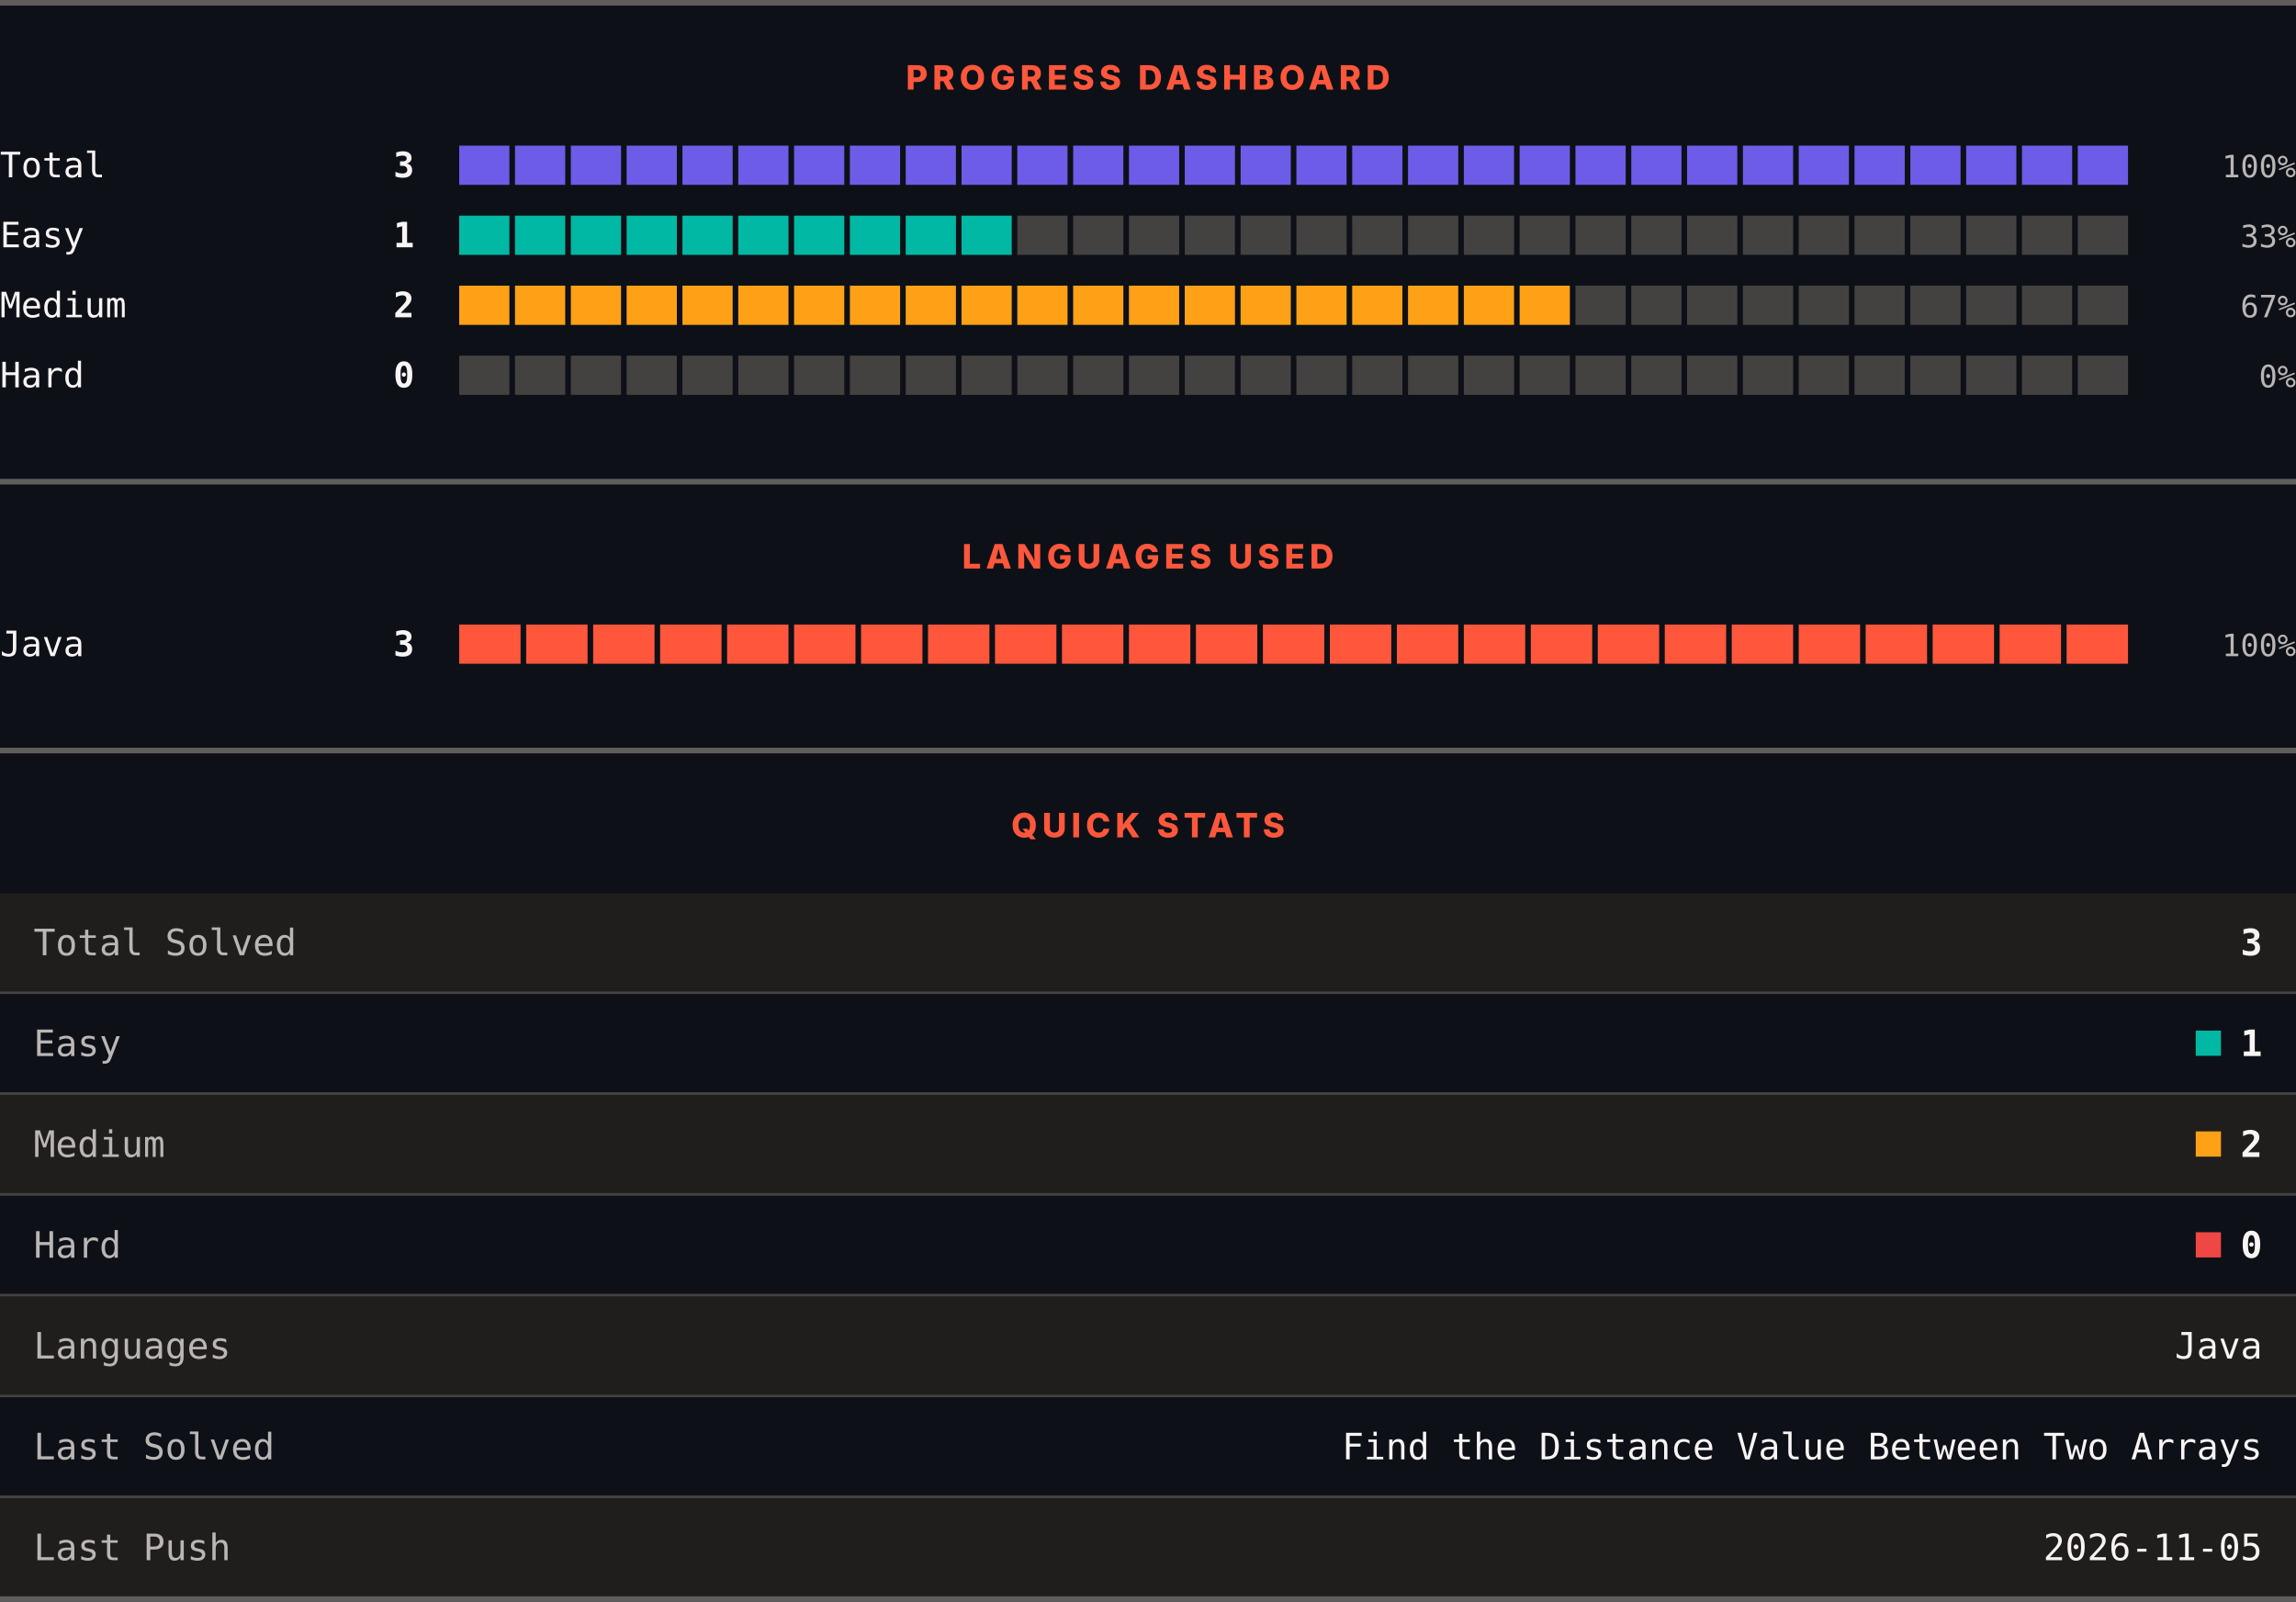
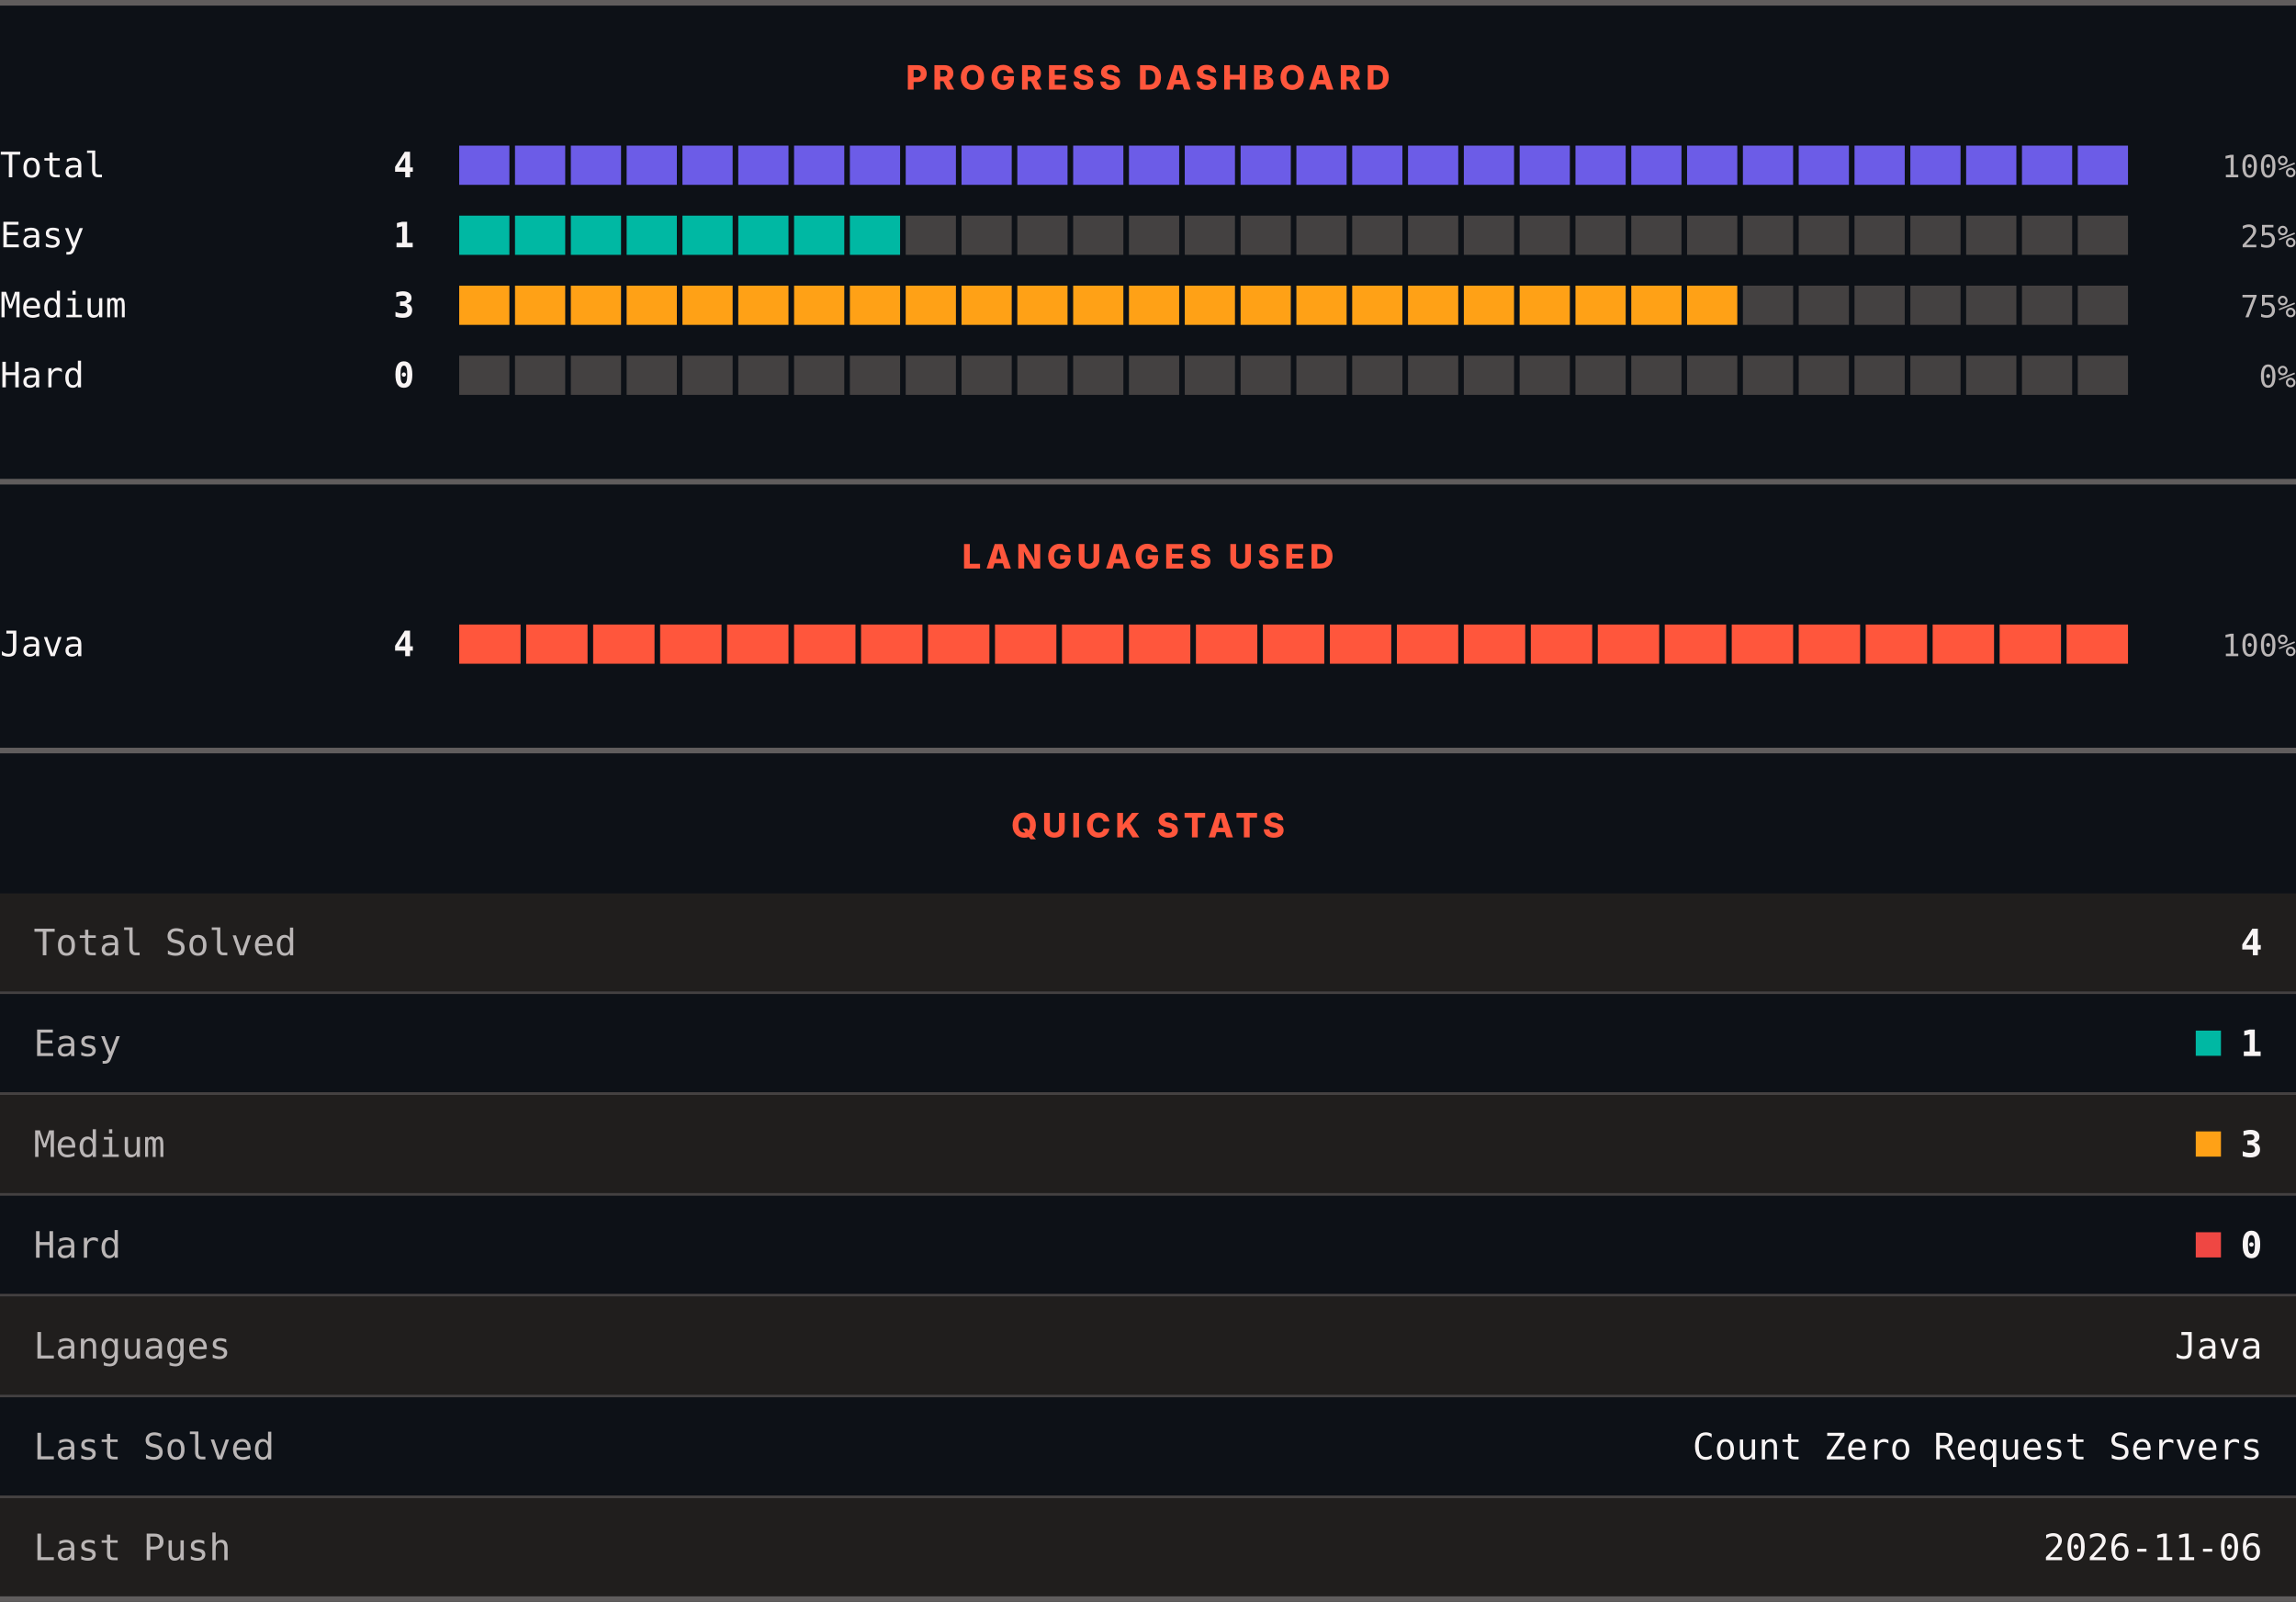
<svg xmlns="http://www.w3.org/2000/svg" width="820" height="572" viewBox="0 0 820 572" role="img" aria-label="LeetCode progress, languages and quick stats">
  <rect width="820" height="572" fill="#0d1117" />
  <rect x="0" y="0" width="820" height="2" fill="#605d5d" />
  <text x="410" y="32" text-anchor="middle" font-family="Archivo, system-ui, -apple-system, Segoe UI, sans-serif" font-size="12" font-weight="800" letter-spacing="1.68" fill="#ff563c">PROGRESS DASHBOARD</text>
  <text x="0" y="63.3" font-family="ui-monospace, SFMono-Regular, Menlo, Consolas, monospace" font-size="12.5" fill="#f8f4f4">Total</text>
-   <text x="148" y="63.3" text-anchor="end" font-family="ui-monospace, SFMono-Regular, Menlo, Consolas, monospace" font-size="12.5" font-weight="700" fill="#f8f4f4">3</text>
+   <text x="148" y="63.3" text-anchor="end" font-family="ui-monospace, SFMono-Regular, Menlo, Consolas, monospace" font-size="12.5" font-weight="700" fill="#f8f4f4">4</text>
  <rect x="164.00" y="52" width="17.93" height="14" fill="#6c5ce7" />
  <rect x="183.93" y="52" width="17.93" height="14" fill="#6c5ce7" />
  <rect x="203.87" y="52" width="17.93" height="14" fill="#6c5ce7" />
  <rect x="223.80" y="52" width="17.93" height="14" fill="#6c5ce7" />
  <rect x="243.73" y="52" width="17.93" height="14" fill="#6c5ce7" />
  <rect x="263.67" y="52" width="17.93" height="14" fill="#6c5ce7" />
  <rect x="283.60" y="52" width="17.93" height="14" fill="#6c5ce7" />
  <rect x="303.53" y="52" width="17.93" height="14" fill="#6c5ce7" />
  <rect x="323.47" y="52" width="17.93" height="14" fill="#6c5ce7" />
  <rect x="343.40" y="52" width="17.93" height="14" fill="#6c5ce7" />
  <rect x="363.33" y="52" width="17.93" height="14" fill="#6c5ce7" />
  <rect x="383.27" y="52" width="17.93" height="14" fill="#6c5ce7" />
  <rect x="403.20" y="52" width="17.93" height="14" fill="#6c5ce7" />
  <rect x="423.13" y="52" width="17.93" height="14" fill="#6c5ce7" />
  <rect x="443.07" y="52" width="17.93" height="14" fill="#6c5ce7" />
  <rect x="463.00" y="52" width="17.93" height="14" fill="#6c5ce7" />
  <rect x="482.93" y="52" width="17.93" height="14" fill="#6c5ce7" />
  <rect x="502.87" y="52" width="17.93" height="14" fill="#6c5ce7" />
  <rect x="522.80" y="52" width="17.93" height="14" fill="#6c5ce7" />
  <rect x="542.73" y="52" width="17.93" height="14" fill="#6c5ce7" />
  <rect x="562.67" y="52" width="17.93" height="14" fill="#6c5ce7" />
  <rect x="582.60" y="52" width="17.93" height="14" fill="#6c5ce7" />
  <rect x="602.53" y="52" width="17.93" height="14" fill="#6c5ce7" />
  <rect x="622.47" y="52" width="17.93" height="14" fill="#6c5ce7" />
  <rect x="642.40" y="52" width="17.93" height="14" fill="#6c5ce7" />
  <rect x="662.33" y="52" width="17.93" height="14" fill="#6c5ce7" />
  <rect x="682.27" y="52" width="17.93" height="14" fill="#6c5ce7" />
  <rect x="702.20" y="52" width="17.93" height="14" fill="#6c5ce7" />
  <rect x="722.13" y="52" width="17.93" height="14" fill="#6c5ce7" />
  <rect x="742.07" y="52" width="17.93" height="14" fill="#6c5ce7" />
  <text x="820" y="63.3" text-anchor="end" font-family="ui-monospace, SFMono-Regular, Menlo, Consolas, monospace" font-size="11" fill="#bab6b6">100%</text>
  <text x="0" y="88.3" font-family="ui-monospace, SFMono-Regular, Menlo, Consolas, monospace" font-size="12.5" fill="#f8f4f4">Easy</text>
  <text x="148" y="88.3" text-anchor="end" font-family="ui-monospace, SFMono-Regular, Menlo, Consolas, monospace" font-size="12.5" font-weight="700" fill="#f8f4f4">1</text>
  <rect x="164.00" y="77" width="17.93" height="14" fill="#00b8a3" />
  <rect x="183.93" y="77" width="17.93" height="14" fill="#00b8a3" />
  <rect x="203.87" y="77" width="17.93" height="14" fill="#00b8a3" />
  <rect x="223.80" y="77" width="17.93" height="14" fill="#00b8a3" />
  <rect x="243.73" y="77" width="17.93" height="14" fill="#00b8a3" />
  <rect x="263.67" y="77" width="17.93" height="14" fill="#00b8a3" />
  <rect x="283.60" y="77" width="17.93" height="14" fill="#00b8a3" />
  <rect x="303.53" y="77" width="17.93" height="14" fill="#00b8a3" />
-   <rect x="323.47" y="77" width="17.93" height="14" fill="#00b8a3" />
-   <rect x="343.40" y="77" width="17.93" height="14" fill="#00b8a3" />
+   <rect x="323.47" y="77" width="17.93" height="14" fill="#444141" />
+   <rect x="343.40" y="77" width="17.93" height="14" fill="#444141" />
  <rect x="363.33" y="77" width="17.93" height="14" fill="#444141" />
  <rect x="383.27" y="77" width="17.93" height="14" fill="#444141" />
  <rect x="403.20" y="77" width="17.93" height="14" fill="#444141" />
  <rect x="423.13" y="77" width="17.93" height="14" fill="#444141" />
  <rect x="443.07" y="77" width="17.93" height="14" fill="#444141" />
  <rect x="463.00" y="77" width="17.93" height="14" fill="#444141" />
  <rect x="482.93" y="77" width="17.93" height="14" fill="#444141" />
  <rect x="502.87" y="77" width="17.93" height="14" fill="#444141" />
  <rect x="522.80" y="77" width="17.93" height="14" fill="#444141" />
  <rect x="542.73" y="77" width="17.93" height="14" fill="#444141" />
  <rect x="562.67" y="77" width="17.93" height="14" fill="#444141" />
  <rect x="582.60" y="77" width="17.93" height="14" fill="#444141" />
  <rect x="602.53" y="77" width="17.93" height="14" fill="#444141" />
  <rect x="622.47" y="77" width="17.93" height="14" fill="#444141" />
  <rect x="642.40" y="77" width="17.93" height="14" fill="#444141" />
  <rect x="662.33" y="77" width="17.93" height="14" fill="#444141" />
  <rect x="682.27" y="77" width="17.93" height="14" fill="#444141" />
  <rect x="702.20" y="77" width="17.93" height="14" fill="#444141" />
  <rect x="722.13" y="77" width="17.93" height="14" fill="#444141" />
  <rect x="742.07" y="77" width="17.93" height="14" fill="#444141" />
-   <text x="820" y="88.3" text-anchor="end" font-family="ui-monospace, SFMono-Regular, Menlo, Consolas, monospace" font-size="11" fill="#bab6b6">33%</text>
+   <text x="820" y="88.3" text-anchor="end" font-family="ui-monospace, SFMono-Regular, Menlo, Consolas, monospace" font-size="11" fill="#bab6b6">25%</text>
  <text x="0" y="113.3" font-family="ui-monospace, SFMono-Regular, Menlo, Consolas, monospace" font-size="12.5" fill="#f8f4f4">Medium</text>
-   <text x="148" y="113.3" text-anchor="end" font-family="ui-monospace, SFMono-Regular, Menlo, Consolas, monospace" font-size="12.5" font-weight="700" fill="#f8f4f4">2</text>
+   <text x="148" y="113.3" text-anchor="end" font-family="ui-monospace, SFMono-Regular, Menlo, Consolas, monospace" font-size="12.5" font-weight="700" fill="#f8f4f4">3</text>
  <rect x="164.00" y="102" width="17.93" height="14" fill="#ffa116" />
  <rect x="183.93" y="102" width="17.93" height="14" fill="#ffa116" />
  <rect x="203.87" y="102" width="17.93" height="14" fill="#ffa116" />
  <rect x="223.80" y="102" width="17.93" height="14" fill="#ffa116" />
  <rect x="243.73" y="102" width="17.93" height="14" fill="#ffa116" />
  <rect x="263.67" y="102" width="17.93" height="14" fill="#ffa116" />
  <rect x="283.60" y="102" width="17.93" height="14" fill="#ffa116" />
  <rect x="303.53" y="102" width="17.93" height="14" fill="#ffa116" />
  <rect x="323.47" y="102" width="17.93" height="14" fill="#ffa116" />
  <rect x="343.40" y="102" width="17.93" height="14" fill="#ffa116" />
  <rect x="363.33" y="102" width="17.93" height="14" fill="#ffa116" />
  <rect x="383.27" y="102" width="17.93" height="14" fill="#ffa116" />
  <rect x="403.20" y="102" width="17.93" height="14" fill="#ffa116" />
  <rect x="423.13" y="102" width="17.93" height="14" fill="#ffa116" />
  <rect x="443.07" y="102" width="17.93" height="14" fill="#ffa116" />
  <rect x="463.00" y="102" width="17.93" height="14" fill="#ffa116" />
  <rect x="482.93" y="102" width="17.93" height="14" fill="#ffa116" />
  <rect x="502.87" y="102" width="17.93" height="14" fill="#ffa116" />
  <rect x="522.80" y="102" width="17.93" height="14" fill="#ffa116" />
  <rect x="542.73" y="102" width="17.93" height="14" fill="#ffa116" />
-   <rect x="562.67" y="102" width="17.93" height="14" fill="#444141" />
-   <rect x="582.60" y="102" width="17.93" height="14" fill="#444141" />
-   <rect x="602.53" y="102" width="17.93" height="14" fill="#444141" />
+   <rect x="562.67" y="102" width="17.93" height="14" fill="#ffa116" />
+   <rect x="582.60" y="102" width="17.93" height="14" fill="#ffa116" />
+   <rect x="602.53" y="102" width="17.93" height="14" fill="#ffa116" />
  <rect x="622.47" y="102" width="17.93" height="14" fill="#444141" />
  <rect x="642.40" y="102" width="17.93" height="14" fill="#444141" />
  <rect x="662.33" y="102" width="17.93" height="14" fill="#444141" />
  <rect x="682.27" y="102" width="17.93" height="14" fill="#444141" />
  <rect x="702.20" y="102" width="17.93" height="14" fill="#444141" />
  <rect x="722.13" y="102" width="17.93" height="14" fill="#444141" />
  <rect x="742.07" y="102" width="17.93" height="14" fill="#444141" />
-   <text x="820" y="113.3" text-anchor="end" font-family="ui-monospace, SFMono-Regular, Menlo, Consolas, monospace" font-size="11" fill="#bab6b6">67%</text>
+   <text x="820" y="113.3" text-anchor="end" font-family="ui-monospace, SFMono-Regular, Menlo, Consolas, monospace" font-size="11" fill="#bab6b6">75%</text>
  <text x="0" y="138.3" font-family="ui-monospace, SFMono-Regular, Menlo, Consolas, monospace" font-size="12.5" fill="#f8f4f4">Hard</text>
  <text x="148" y="138.3" text-anchor="end" font-family="ui-monospace, SFMono-Regular, Menlo, Consolas, monospace" font-size="12.5" font-weight="700" fill="#f8f4f4">0</text>
  <rect x="164.00" y="127" width="17.93" height="14" fill="#444141" />
  <rect x="183.93" y="127" width="17.93" height="14" fill="#444141" />
  <rect x="203.87" y="127" width="17.93" height="14" fill="#444141" />
  <rect x="223.80" y="127" width="17.93" height="14" fill="#444141" />
  <rect x="243.73" y="127" width="17.93" height="14" fill="#444141" />
  <rect x="263.67" y="127" width="17.93" height="14" fill="#444141" />
  <rect x="283.60" y="127" width="17.93" height="14" fill="#444141" />
  <rect x="303.53" y="127" width="17.93" height="14" fill="#444141" />
  <rect x="323.47" y="127" width="17.93" height="14" fill="#444141" />
  <rect x="343.40" y="127" width="17.93" height="14" fill="#444141" />
  <rect x="363.33" y="127" width="17.93" height="14" fill="#444141" />
  <rect x="383.27" y="127" width="17.93" height="14" fill="#444141" />
  <rect x="403.20" y="127" width="17.93" height="14" fill="#444141" />
  <rect x="423.13" y="127" width="17.93" height="14" fill="#444141" />
  <rect x="443.07" y="127" width="17.93" height="14" fill="#444141" />
  <rect x="463.00" y="127" width="17.93" height="14" fill="#444141" />
  <rect x="482.93" y="127" width="17.93" height="14" fill="#444141" />
  <rect x="502.87" y="127" width="17.93" height="14" fill="#444141" />
  <rect x="522.80" y="127" width="17.93" height="14" fill="#444141" />
  <rect x="542.73" y="127" width="17.93" height="14" fill="#444141" />
  <rect x="562.67" y="127" width="17.93" height="14" fill="#444141" />
  <rect x="582.60" y="127" width="17.93" height="14" fill="#444141" />
  <rect x="602.53" y="127" width="17.93" height="14" fill="#444141" />
  <rect x="622.47" y="127" width="17.93" height="14" fill="#444141" />
  <rect x="642.40" y="127" width="17.93" height="14" fill="#444141" />
  <rect x="662.33" y="127" width="17.93" height="14" fill="#444141" />
  <rect x="682.27" y="127" width="17.93" height="14" fill="#444141" />
  <rect x="702.20" y="127" width="17.93" height="14" fill="#444141" />
  <rect x="722.13" y="127" width="17.93" height="14" fill="#444141" />
  <rect x="742.07" y="127" width="17.93" height="14" fill="#444141" />
  <text x="820" y="138.3" text-anchor="end" font-family="ui-monospace, SFMono-Regular, Menlo, Consolas, monospace" font-size="11" fill="#bab6b6">0%</text>
  <rect x="0" y="171" width="820" height="2" fill="#605d5d" />
  <text x="410" y="203" text-anchor="middle" font-family="Archivo, system-ui, -apple-system, Segoe UI, sans-serif" font-size="12" font-weight="800" letter-spacing="1.68" fill="#ff563c">LANGUAGES USED</text>
  <text x="0" y="234.3" font-family="ui-monospace, SFMono-Regular, Menlo, Consolas, monospace" font-size="12.5" fill="#f8f4f4">Java</text>
-   <text x="148" y="234.3" text-anchor="end" font-family="ui-monospace, SFMono-Regular, Menlo, Consolas, monospace" font-size="12.5" font-weight="700" fill="#f8f4f4">3</text>
+   <text x="148" y="234.3" text-anchor="end" font-family="ui-monospace, SFMono-Regular, Menlo, Consolas, monospace" font-size="12.5" font-weight="700" fill="#f8f4f4">4</text>
  <rect x="164.00" y="223" width="21.92" height="14" fill="#ff563c" />
  <rect x="187.92" y="223" width="21.92" height="14" fill="#ff563c" />
  <rect x="211.84" y="223" width="21.92" height="14" fill="#ff563c" />
  <rect x="235.76" y="223" width="21.92" height="14" fill="#ff563c" />
  <rect x="259.68" y="223" width="21.92" height="14" fill="#ff563c" />
  <rect x="283.60" y="223" width="21.92" height="14" fill="#ff563c" />
  <rect x="307.52" y="223" width="21.92" height="14" fill="#ff563c" />
  <rect x="331.44" y="223" width="21.92" height="14" fill="#ff563c" />
  <rect x="355.36" y="223" width="21.92" height="14" fill="#ff563c" />
  <rect x="379.28" y="223" width="21.92" height="14" fill="#ff563c" />
  <rect x="403.20" y="223" width="21.92" height="14" fill="#ff563c" />
  <rect x="427.12" y="223" width="21.92" height="14" fill="#ff563c" />
  <rect x="451.04" y="223" width="21.92" height="14" fill="#ff563c" />
  <rect x="474.96" y="223" width="21.92" height="14" fill="#ff563c" />
  <rect x="498.88" y="223" width="21.92" height="14" fill="#ff563c" />
  <rect x="522.80" y="223" width="21.92" height="14" fill="#ff563c" />
  <rect x="546.72" y="223" width="21.92" height="14" fill="#ff563c" />
  <rect x="570.64" y="223" width="21.92" height="14" fill="#ff563c" />
  <rect x="594.56" y="223" width="21.92" height="14" fill="#ff563c" />
  <rect x="618.48" y="223" width="21.92" height="14" fill="#ff563c" />
  <rect x="642.40" y="223" width="21.92" height="14" fill="#ff563c" />
  <rect x="666.32" y="223" width="21.92" height="14" fill="#ff563c" />
  <rect x="690.24" y="223" width="21.92" height="14" fill="#ff563c" />
  <rect x="714.16" y="223" width="21.92" height="14" fill="#ff563c" />
  <rect x="738.08" y="223" width="21.92" height="14" fill="#ff563c" />
  <text x="820" y="234.3" text-anchor="end" font-family="ui-monospace, SFMono-Regular, Menlo, Consolas, monospace" font-size="11" fill="#bab6b6">100%</text>
  <rect x="0" y="267" width="820" height="2" fill="#605d5d" />
  <text x="410" y="299" text-anchor="middle" font-family="Archivo, system-ui, -apple-system, Segoe UI, sans-serif" font-size="12" font-weight="800" letter-spacing="1.68" fill="#ff563c">QUICK STATS</text>
  <rect x="0" y="319" width="820" height="35" fill="#201e1d" />
  <text x="12" y="341.1" font-family="ui-monospace, SFMono-Regular, Menlo, Consolas, monospace" font-size="13" fill="#bab6b6">Total Solved</text>
-   <text x="808" y="341.1" text-anchor="end" font-family="ui-monospace, SFMono-Regular, Menlo, Consolas, monospace" font-size="13" font-weight="700" fill="#f8f4f4">3</text>
+   <text x="808" y="341.1" text-anchor="end" font-family="ui-monospace, SFMono-Regular, Menlo, Consolas, monospace" font-size="13" font-weight="700" fill="#f8f4f4">4</text>
  <rect x="0" y="354" width="820" height="1" fill="#444141" />
  <rect x="0" y="355" width="820" height="35" fill="#0d1117" />
  <text x="12" y="377.1" font-family="ui-monospace, SFMono-Regular, Menlo, Consolas, monospace" font-size="13" fill="#bab6b6">Easy</text>
  <rect x="784.2" y="368" width="9" height="9" fill="#00b8a3" />
  <text x="808" y="377.1" text-anchor="end" font-family="ui-monospace, SFMono-Regular, Menlo, Consolas, monospace" font-size="13" font-weight="700" fill="#f8f4f4">1</text>
  <rect x="0" y="390" width="820" height="1" fill="#444141" />
  <rect x="0" y="391" width="820" height="35" fill="#201e1d" />
  <text x="12" y="413.1" font-family="ui-monospace, SFMono-Regular, Menlo, Consolas, monospace" font-size="13" fill="#bab6b6">Medium</text>
  <rect x="784.2" y="404" width="9" height="9" fill="#ffa116" />
-   <text x="808" y="413.1" text-anchor="end" font-family="ui-monospace, SFMono-Regular, Menlo, Consolas, monospace" font-size="13" font-weight="700" fill="#f8f4f4">2</text>
+   <text x="808" y="413.1" text-anchor="end" font-family="ui-monospace, SFMono-Regular, Menlo, Consolas, monospace" font-size="13" font-weight="700" fill="#f8f4f4">3</text>
  <rect x="0" y="426" width="820" height="1" fill="#444141" />
  <rect x="0" y="427" width="820" height="35" fill="#0d1117" />
  <text x="12" y="449.1" font-family="ui-monospace, SFMono-Regular, Menlo, Consolas, monospace" font-size="13" fill="#bab6b6">Hard</text>
  <rect x="784.2" y="440" width="9" height="9" fill="#ef4743" />
  <text x="808" y="449.1" text-anchor="end" font-family="ui-monospace, SFMono-Regular, Menlo, Consolas, monospace" font-size="13" font-weight="700" fill="#f8f4f4">0</text>
  <rect x="0" y="462" width="820" height="1" fill="#444141" />
  <rect x="0" y="463" width="820" height="35" fill="#201e1d" />
  <text x="12" y="485.1" font-family="ui-monospace, SFMono-Regular, Menlo, Consolas, monospace" font-size="13" fill="#bab6b6">Languages</text>
  <text x="808" y="485.1" text-anchor="end" font-family="ui-monospace, SFMono-Regular, Menlo, Consolas, monospace" font-size="13" fill="#f8f4f4">Java</text>
  <rect x="0" y="498" width="820" height="1" fill="#444141" />
  <rect x="0" y="499" width="820" height="35" fill="#0d1117" />
  <text x="12" y="521.1" font-family="ui-monospace, SFMono-Regular, Menlo, Consolas, monospace" font-size="13" fill="#bab6b6">Last Solved</text>
-   <text x="808" y="521.1" text-anchor="end" font-family="ui-monospace, SFMono-Regular, Menlo, Consolas, monospace" font-size="13" fill="#f8f4f4">Find the Distance Value Between Two Arrays</text>
+   <text x="808" y="521.1" text-anchor="end" font-family="ui-monospace, SFMono-Regular, Menlo, Consolas, monospace" font-size="13" fill="#f8f4f4">Count Zero Request Servers</text>
  <rect x="0" y="534" width="820" height="1" fill="#444141" />
  <rect x="0" y="535" width="820" height="35" fill="#201e1d" />
  <text x="12" y="557.1" font-family="ui-monospace, SFMono-Regular, Menlo, Consolas, monospace" font-size="13" fill="#bab6b6">Last Push</text>
-   <text x="808" y="557.1" text-anchor="end" font-family="ui-monospace, SFMono-Regular, Menlo, Consolas, monospace" font-size="13" fill="#f8f4f4">2026-11-05</text>
+   <text x="808" y="557.1" text-anchor="end" font-family="ui-monospace, SFMono-Regular, Menlo, Consolas, monospace" font-size="13" fill="#f8f4f4">2026-11-06</text>
  <rect x="0" y="570" width="820" height="2" fill="#605d5d" />
</svg>
